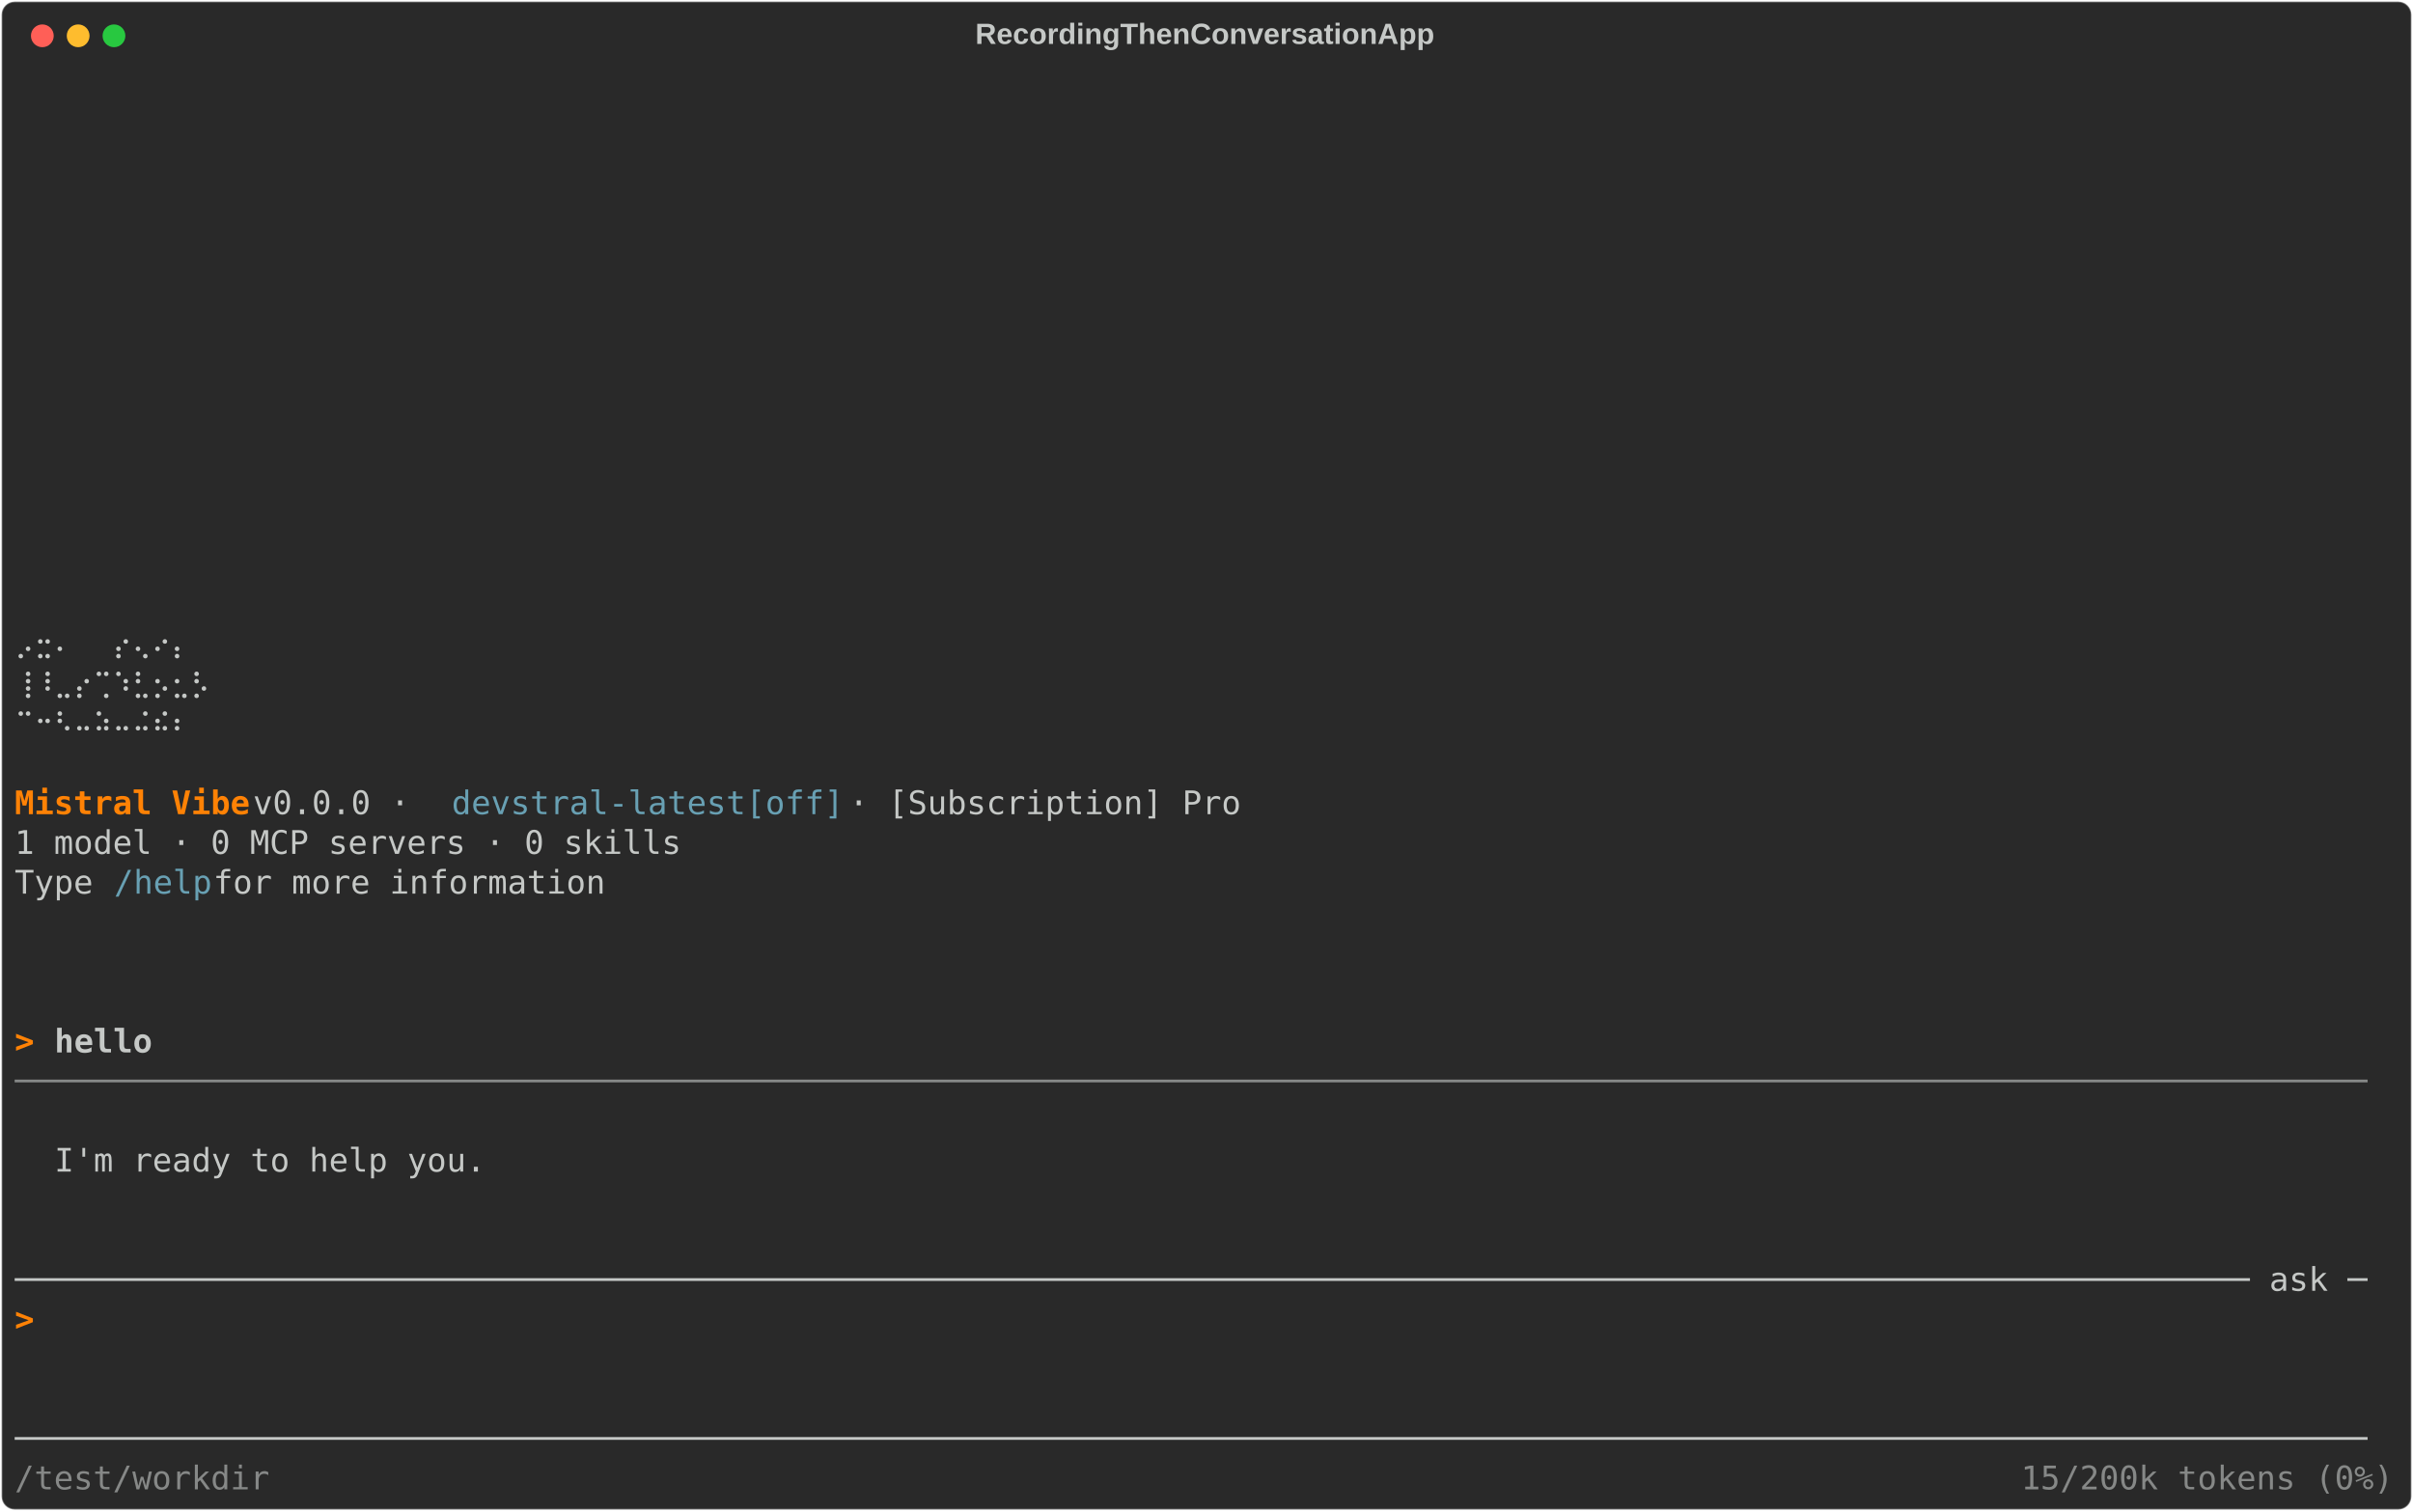
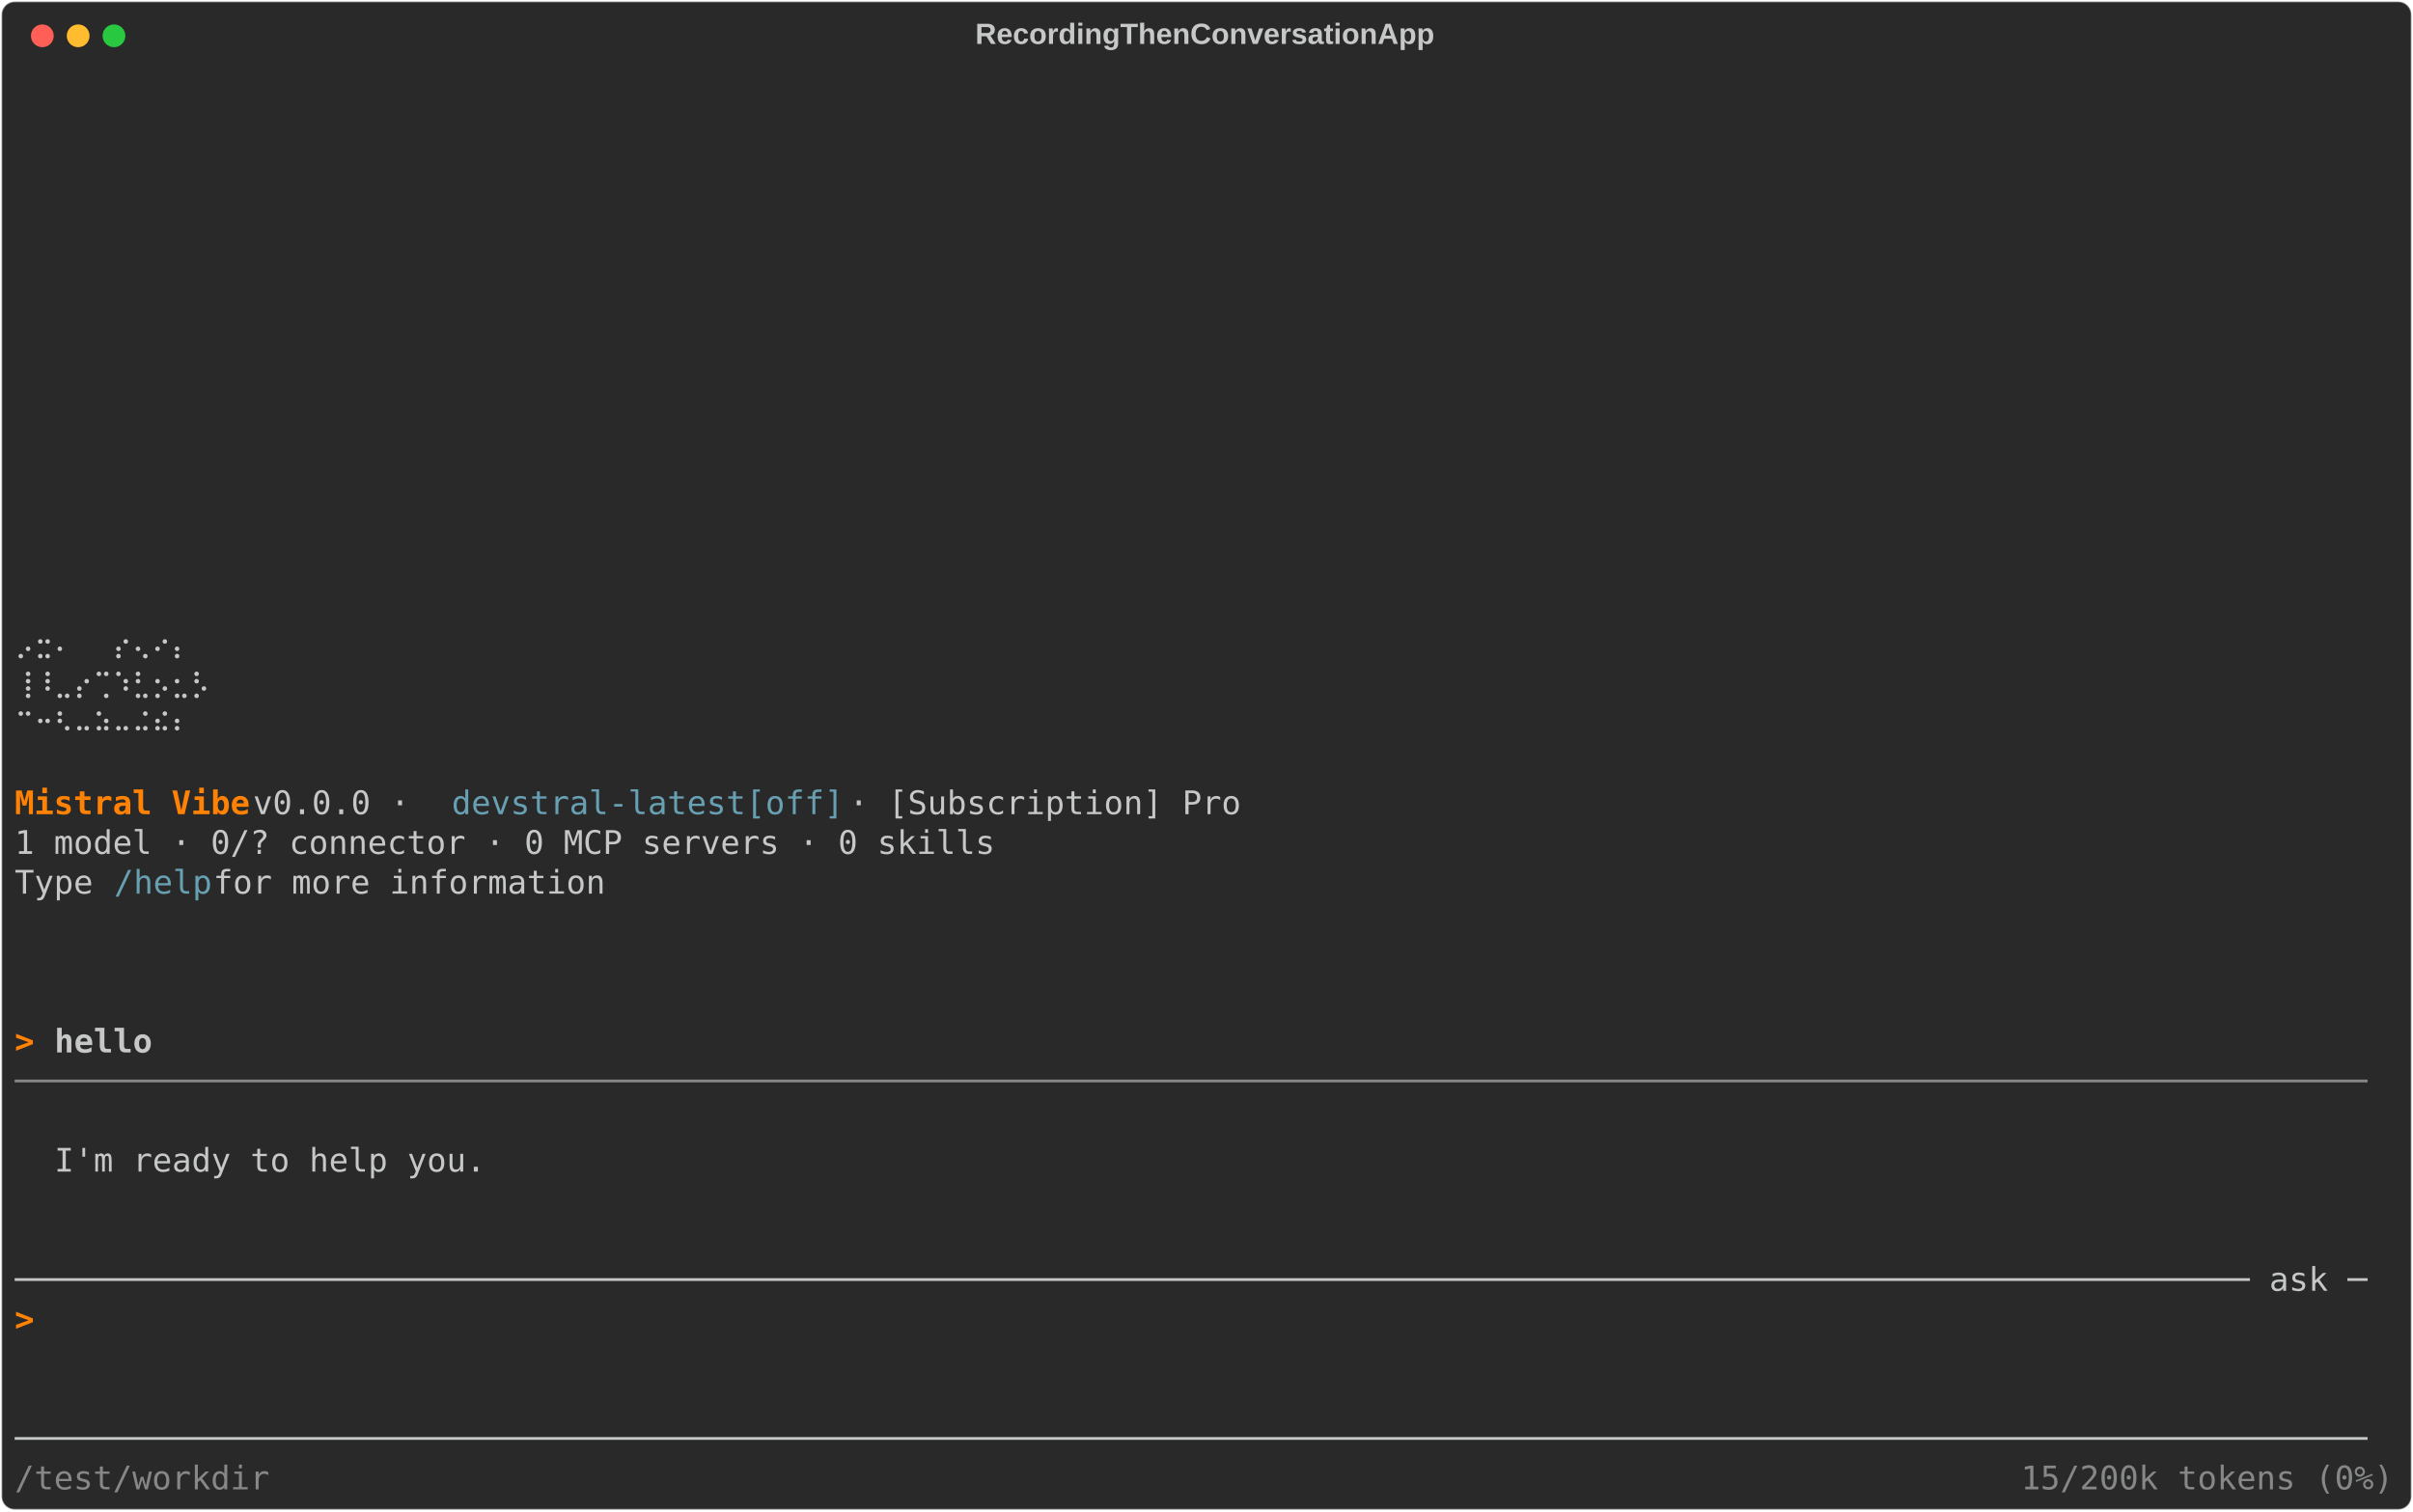
<svg xmlns="http://www.w3.org/2000/svg" class="rich-terminal" viewBox="0 0 1482 928.4">
  <style>

    @font-face {
        font-family: "Fira Code";
        src: local("FiraCode-Regular"),
                url("https://cdnjs.cloudflare.com/ajax/libs/firacode/6.2.0/woff2/FiraCode-Regular.woff2") format("woff2"),
                url("https://cdnjs.cloudflare.com/ajax/libs/firacode/6.2.0/woff/FiraCode-Regular.woff") format("woff");
        font-style: normal;
        font-weight: 400;
    }
    @font-face {
        font-family: "Fira Code";
        src: local("FiraCode-Bold"),
                url("https://cdnjs.cloudflare.com/ajax/libs/firacode/6.2.0/woff2/FiraCode-Bold.woff2") format("woff2"),
                url("https://cdnjs.cloudflare.com/ajax/libs/firacode/6.2.0/woff/FiraCode-Bold.woff") format("woff");
        font-style: bold;
        font-weight: 700;
    }

    .terminal-matrix {
        font-family: Fira Code, monospace;
        font-size: 20px;
        line-height: 24.4px;
        font-variant-east-asian: full-width;
    }

    .terminal-title {
        font-size: 18px;
        font-weight: bold;
        font-family: arial;
    }

    .terminal-r1 { fill: #c5c8c6 }
.terminal-r2 { fill: #ff8205;font-weight: bold }
.terminal-r3 { fill: #68a0b3 }
.terminal-r4 { fill: #c5c8c6;font-weight: bold }
.terminal-r5 { fill: #868887 }
    </style>
  <defs>
    <clipPath id="terminal-clip-terminal">
      <rect x="0" y="0" width="1463.0" height="877.4" />
    </clipPath>
    <clipPath id="terminal-line-0">
      <rect x="0" y="1.5" width="1464" height="24.65" />
    </clipPath>
    <clipPath id="terminal-line-1">
      <rect x="0" y="25.9" width="1464" height="24.65" />
    </clipPath>
    <clipPath id="terminal-line-2">
      <rect x="0" y="50.3" width="1464" height="24.65" />
    </clipPath>
    <clipPath id="terminal-line-3">
      <rect x="0" y="74.7" width="1464" height="24.65" />
    </clipPath>
    <clipPath id="terminal-line-4">
      <rect x="0" y="99.1" width="1464" height="24.65" />
    </clipPath>
    <clipPath id="terminal-line-5">
      <rect x="0" y="123.5" width="1464" height="24.65" />
    </clipPath>
    <clipPath id="terminal-line-6">
      <rect x="0" y="147.9" width="1464" height="24.65" />
    </clipPath>
    <clipPath id="terminal-line-7">
      <rect x="0" y="172.3" width="1464" height="24.65" />
    </clipPath>
    <clipPath id="terminal-line-8">
      <rect x="0" y="196.7" width="1464" height="24.65" />
    </clipPath>
    <clipPath id="terminal-line-9">
      <rect x="0" y="221.1" width="1464" height="24.65" />
    </clipPath>
    <clipPath id="terminal-line-10">
      <rect x="0" y="245.5" width="1464" height="24.65" />
    </clipPath>
    <clipPath id="terminal-line-11">
      <rect x="0" y="269.9" width="1464" height="24.65" />
    </clipPath>
    <clipPath id="terminal-line-12">
      <rect x="0" y="294.3" width="1464" height="24.65" />
    </clipPath>
    <clipPath id="terminal-line-13">
      <rect x="0" y="318.7" width="1464" height="24.65" />
    </clipPath>
    <clipPath id="terminal-line-14">
      <rect x="0" y="343.1" width="1464" height="24.65" />
    </clipPath>
    <clipPath id="terminal-line-15">
      <rect x="0" y="367.5" width="1464" height="24.65" />
    </clipPath>
    <clipPath id="terminal-line-16">
      <rect x="0" y="391.9" width="1464" height="24.65" />
    </clipPath>
    <clipPath id="terminal-line-17">
      <rect x="0" y="416.3" width="1464" height="24.65" />
    </clipPath>
    <clipPath id="terminal-line-18">
      <rect x="0" y="440.7" width="1464" height="24.65" />
    </clipPath>
    <clipPath id="terminal-line-19">
      <rect x="0" y="465.1" width="1464" height="24.65" />
    </clipPath>
    <clipPath id="terminal-line-20">
      <rect x="0" y="489.5" width="1464" height="24.65" />
    </clipPath>
    <clipPath id="terminal-line-21">
      <rect x="0" y="513.9" width="1464" height="24.65" />
    </clipPath>
    <clipPath id="terminal-line-22">
      <rect x="0" y="538.3" width="1464" height="24.65" />
    </clipPath>
    <clipPath id="terminal-line-23">
      <rect x="0" y="562.7" width="1464" height="24.65" />
    </clipPath>
    <clipPath id="terminal-line-24">
      <rect x="0" y="587.1" width="1464" height="24.65" />
    </clipPath>
    <clipPath id="terminal-line-25">
      <rect x="0" y="611.5" width="1464" height="24.65" />
    </clipPath>
    <clipPath id="terminal-line-26">
      <rect x="0" y="635.9" width="1464" height="24.65" />
    </clipPath>
    <clipPath id="terminal-line-27">
      <rect x="0" y="660.3" width="1464" height="24.65" />
    </clipPath>
    <clipPath id="terminal-line-28">
      <rect x="0" y="684.7" width="1464" height="24.65" />
    </clipPath>
    <clipPath id="terminal-line-29">
      <rect x="0" y="709.1" width="1464" height="24.65" />
    </clipPath>
    <clipPath id="terminal-line-30">
      <rect x="0" y="733.5" width="1464" height="24.65" />
    </clipPath>
    <clipPath id="terminal-line-31">
      <rect x="0" y="757.9" width="1464" height="24.65" />
    </clipPath>
    <clipPath id="terminal-line-32">
      <rect x="0" y="782.3" width="1464" height="24.65" />
    </clipPath>
    <clipPath id="terminal-line-33">
      <rect x="0" y="806.7" width="1464" height="24.65" />
    </clipPath>
    <clipPath id="terminal-line-34">
      <rect x="0" y="831.1" width="1464" height="24.65" />
    </clipPath>
  </defs>
  <rect fill="#292929" stroke="rgba(255,255,255,0.35)" stroke-width="1" x="1" y="1" width="1480" height="926.4" rx="8" />
  <text class="terminal-title" fill="#c5c8c6" text-anchor="middle" x="740" y="27">RecordingThenConversationApp</text>
  <g transform="translate(26,22)">
    <circle cx="0" cy="0" r="7" fill="#ff5f57" />
    <circle cx="22" cy="0" r="7" fill="#febc2e" />
    <circle cx="44" cy="0" r="7" fill="#28c840" />
  </g>
  <g transform="translate(9, 41)" clip-path="url(#terminal-clip-terminal)">
    <g class="terminal-matrix">
      <text class="terminal-r1" x="1464" y="20" textLength="12.2" clip-path="url(#terminal-line-0)">
</text>
      <text class="terminal-r1" x="1464" y="44.4" textLength="12.2" clip-path="url(#terminal-line-1)">
</text>
      <text class="terminal-r1" x="1464" y="68.8" textLength="12.2" clip-path="url(#terminal-line-2)">
</text>
      <text class="terminal-r1" x="1464" y="93.2" textLength="12.2" clip-path="url(#terminal-line-3)">
</text>
      <text class="terminal-r1" x="1464" y="117.6" textLength="12.2" clip-path="url(#terminal-line-4)">
</text>
      <text class="terminal-r1" x="1464" y="142" textLength="12.2" clip-path="url(#terminal-line-5)">
</text>
      <text class="terminal-r1" x="1464" y="166.4" textLength="12.2" clip-path="url(#terminal-line-6)">
</text>
      <text class="terminal-r1" x="1464" y="190.8" textLength="12.2" clip-path="url(#terminal-line-7)">
</text>
      <text class="terminal-r1" x="1464" y="215.2" textLength="12.2" clip-path="url(#terminal-line-8)">
</text>
      <text class="terminal-r1" x="1464" y="239.6" textLength="12.2" clip-path="url(#terminal-line-9)">
</text>
      <text class="terminal-r1" x="1464" y="264" textLength="12.2" clip-path="url(#terminal-line-10)">
</text>
      <text class="terminal-r1" x="1464" y="288.4" textLength="12.2" clip-path="url(#terminal-line-11)">
</text>
      <text class="terminal-r1" x="1464" y="312.8" textLength="12.2" clip-path="url(#terminal-line-12)">
</text>
      <text class="terminal-r1" x="1464" y="337.2" textLength="12.2" clip-path="url(#terminal-line-13)">
</text>
      <text class="terminal-r1" x="0" y="361.6" textLength="134.2" clip-path="url(#terminal-line-14)">  ⡠⣒⠄  ⡔⢄⠔⡄</text>
      <text class="terminal-r1" x="1464" y="361.6" textLength="12.2" clip-path="url(#terminal-line-14)">
</text>
      <text class="terminal-r1" x="0" y="386" textLength="134.2" clip-path="url(#terminal-line-15)"> ⢸⠸⣀⡔⢉⠱⣃⡢⣂⡣</text>
      <text class="terminal-r1" x="1464" y="386" textLength="12.2" clip-path="url(#terminal-line-15)">
</text>
      <text class="terminal-r1" x="0" y="410.4" textLength="134.2" clip-path="url(#terminal-line-16)">  ⠉⠒⠣⠤⠵⠤⠬⠮⠆</text>
      <text class="terminal-r1" x="1464" y="410.4" textLength="12.2" clip-path="url(#terminal-line-16)">
</text>
      <text class="terminal-r1" x="1464" y="434.8" textLength="12.2" clip-path="url(#terminal-line-17)">
</text>
      <text class="terminal-r2" x="0" y="459.2" textLength="146.4" clip-path="url(#terminal-line-18)">Mistral Vibe</text>
      <text class="terminal-r1" x="146.4" y="459.2" textLength="122" clip-path="url(#terminal-line-18)"> v0.0.0 · </text>
      <text class="terminal-r3" x="268.4" y="459.2" textLength="244" clip-path="url(#terminal-line-18)">devstral-latest[off]</text>
      <text class="terminal-r1" x="512.4" y="459.2" textLength="256.2" clip-path="url(#terminal-line-18)"> · [Subscription] Pro</text>
      <text class="terminal-r1" x="1464" y="459.2" textLength="12.2" clip-path="url(#terminal-line-18)">
</text>
-       <text class="terminal-r1" x="0" y="483.6" textLength="414.8" clip-path="url(#terminal-line-19)">1 model · 0 MCP servers · 0 skills</text>
+       <text class="terminal-r1" x="0" y="483.6" textLength="610" clip-path="url(#terminal-line-19)">1 model · 0/? connector · 0 MCP servers · 0 skills</text>
      <text class="terminal-r1" x="1464" y="483.6" textLength="12.2" clip-path="url(#terminal-line-19)">
</text>
      <text class="terminal-r1" x="0" y="508" textLength="61" clip-path="url(#terminal-line-20)">Type </text>
      <text class="terminal-r3" x="61" y="508" textLength="61" clip-path="url(#terminal-line-20)">/help</text>
      <text class="terminal-r1" x="122" y="508" textLength="256.2" clip-path="url(#terminal-line-20)"> for more information</text>
      <text class="terminal-r1" x="1464" y="508" textLength="12.2" clip-path="url(#terminal-line-20)">
</text>
      <text class="terminal-r1" x="1464" y="532.4" textLength="12.2" clip-path="url(#terminal-line-21)">
</text>
      <text class="terminal-r1" x="1464" y="556.8" textLength="12.2" clip-path="url(#terminal-line-22)">
</text>
      <text class="terminal-r1" x="1464" y="581.2" textLength="12.2" clip-path="url(#terminal-line-23)">
</text>
      <text class="terminal-r2" x="0" y="605.6" textLength="24.4" clip-path="url(#terminal-line-24)">&gt; </text>
      <text class="terminal-r4" x="24.4" y="605.6" textLength="61" clip-path="url(#terminal-line-24)">hello</text>
      <text class="terminal-r1" x="1464" y="605.6" textLength="12.2" clip-path="url(#terminal-line-24)">
</text>
      <text class="terminal-r5" x="0" y="630" textLength="1464" clip-path="url(#terminal-line-25)">────────────────────────────────────────────────────────────────────────────────────────────────────────────────────────</text>
      <text class="terminal-r1" x="1464" y="630" textLength="12.2" clip-path="url(#terminal-line-25)">
</text>
      <text class="terminal-r1" x="1464" y="654.4" textLength="12.2" clip-path="url(#terminal-line-26)">
</text>
      <text class="terminal-r1" x="24.4" y="678.8" textLength="268.4" clip-path="url(#terminal-line-27)">I'm ready to help you.</text>
      <text class="terminal-r1" x="1464" y="678.8" textLength="12.2" clip-path="url(#terminal-line-27)">
</text>
      <text class="terminal-r1" x="1464" y="703.2" textLength="12.2" clip-path="url(#terminal-line-28)">
</text>
      <text class="terminal-r1" x="1464" y="727.6" textLength="12.2" clip-path="url(#terminal-line-29)">
</text>
      <text class="terminal-r1" x="0" y="752" textLength="1464" clip-path="url(#terminal-line-30)">────────────────────────────────────────────────────────────────────────────────────────────────────────────────── ask ─</text>
      <text class="terminal-r1" x="1464" y="752" textLength="12.2" clip-path="url(#terminal-line-30)">
</text>
      <text class="terminal-r2" x="0" y="776.4" textLength="12.2" clip-path="url(#terminal-line-31)">&gt;</text>
      <text class="terminal-r1" x="1464" y="776.4" textLength="12.2" clip-path="url(#terminal-line-31)">
</text>
      <text class="terminal-r1" x="1464" y="800.8" textLength="12.2" clip-path="url(#terminal-line-32)">
</text>
      <text class="terminal-r1" x="1464" y="825.2" textLength="12.2" clip-path="url(#terminal-line-33)">
</text>
      <text class="terminal-r1" x="0" y="849.6" textLength="1464" clip-path="url(#terminal-line-34)">────────────────────────────────────────────────────────────────────────────────────────────────────────────────────────</text>
      <text class="terminal-r1" x="1464" y="849.6" textLength="12.2" clip-path="url(#terminal-line-34)">
</text>
      <text class="terminal-r5" x="0" y="874" textLength="158.6" clip-path="url(#terminal-line-35)">/test/workdir</text>
      <text class="terminal-r5" x="1232.2" y="874" textLength="231.8" clip-path="url(#terminal-line-35)">15/200k tokens (0%)</text>
    </g>
  </g>
</svg>
